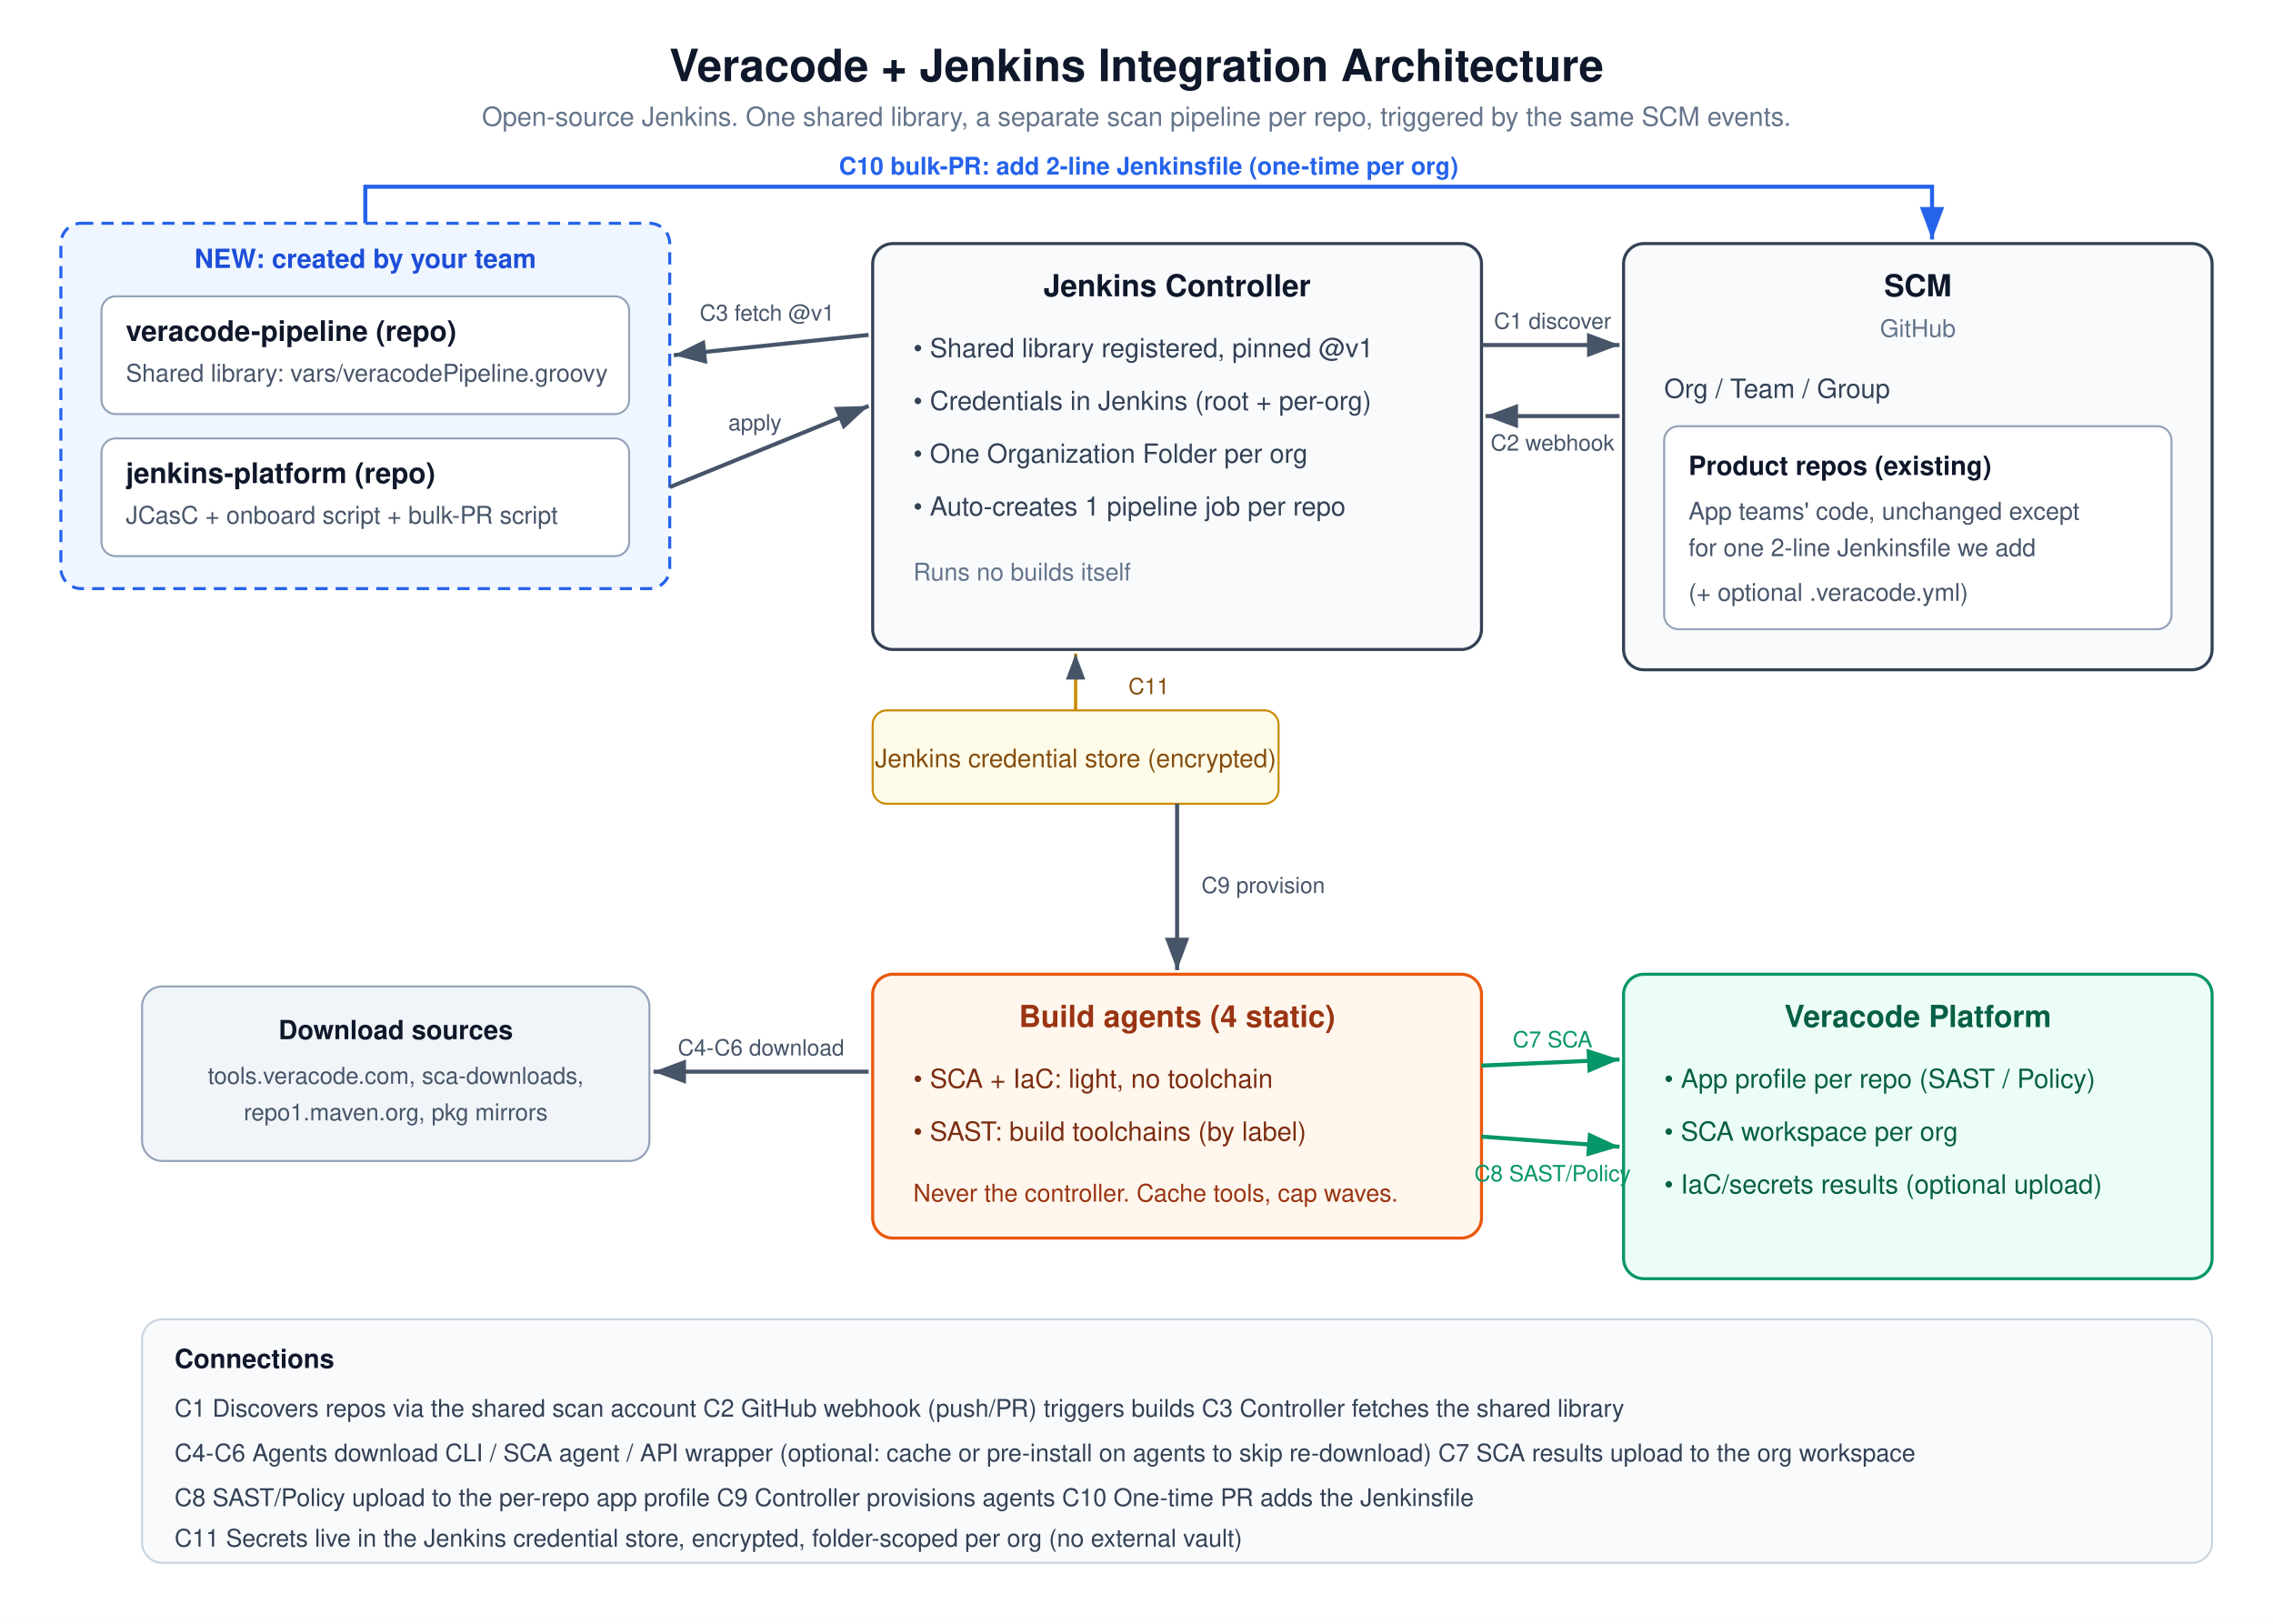
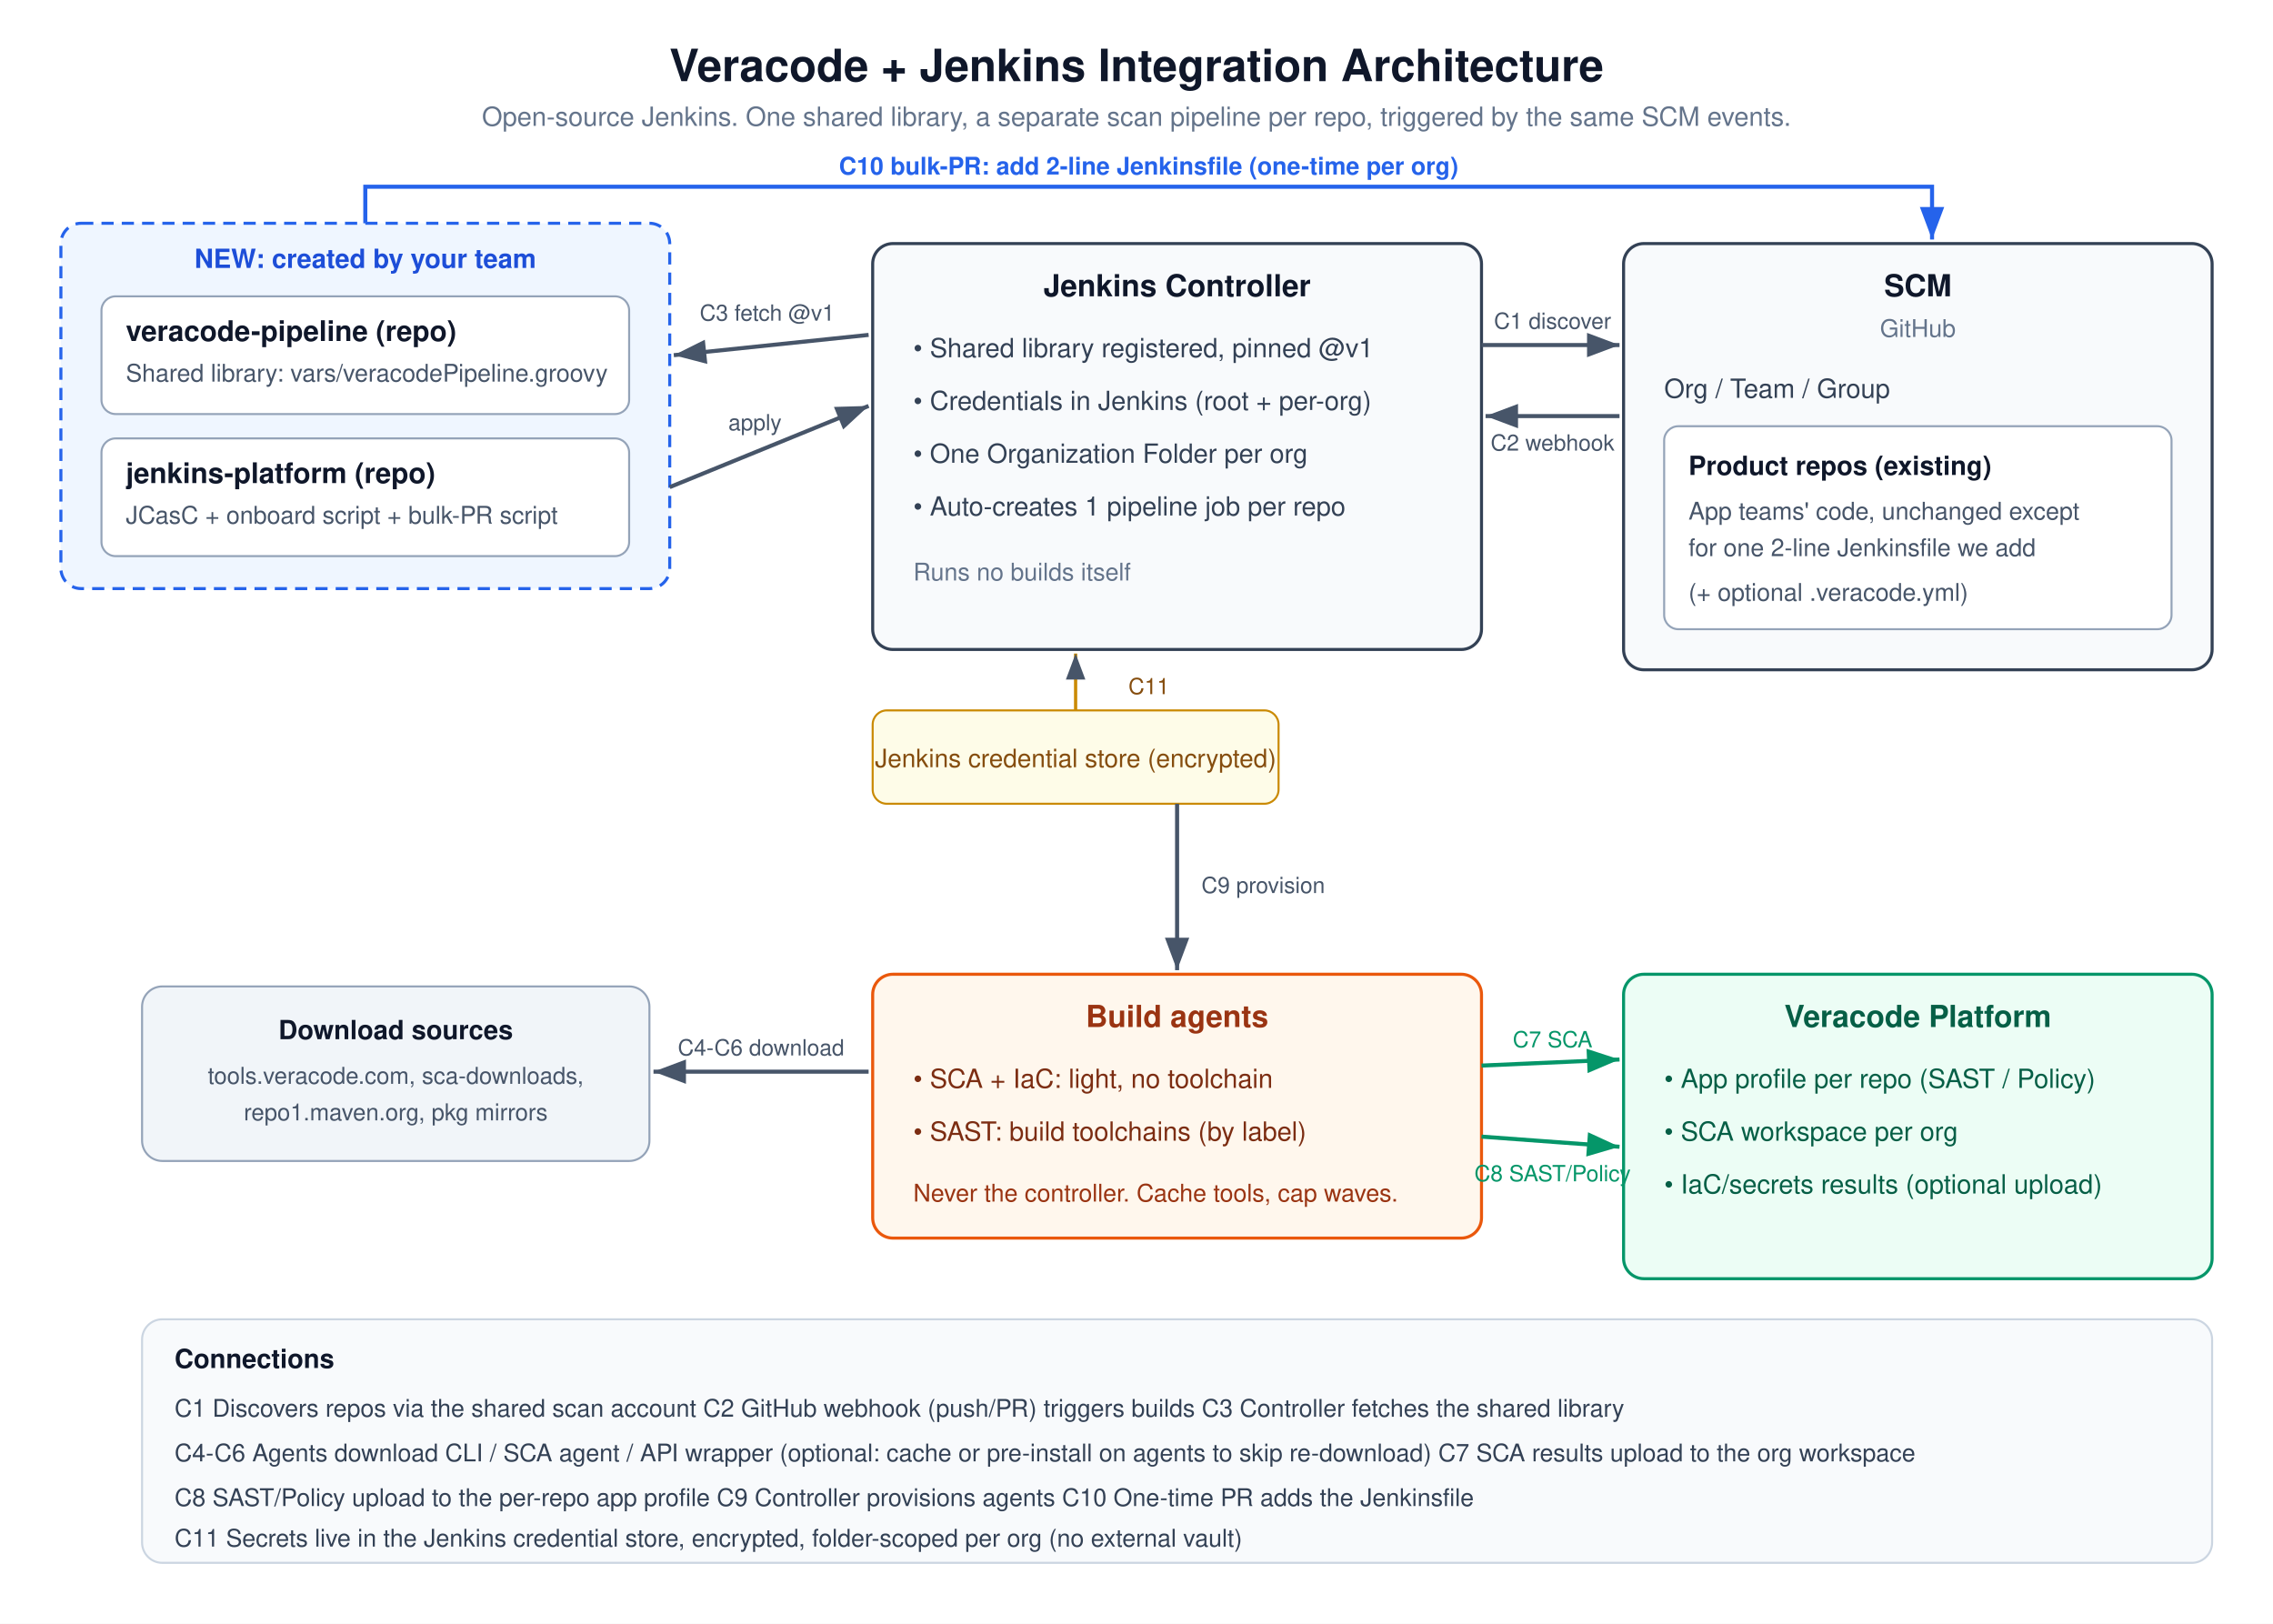
<svg xmlns="http://www.w3.org/2000/svg" viewBox="0 0 1120 800" font-family="Segoe UI, Helvetica, Arial, sans-serif">
  <defs>
    <marker id="arrow" markerWidth="10" markerHeight="10" refX="8" refY="3" orient="auto" markerUnits="strokeWidth">
      <path d="M0,0 L8,3 L0,6 Z" fill="#475569" />
    </marker>
    <marker id="arrowblue" markerWidth="10" markerHeight="10" refX="8" refY="3" orient="auto" markerUnits="strokeWidth">
      <path d="M0,0 L8,3 L0,6 Z" fill="#2563eb" />
    </marker>
    <marker id="arrowgreen" markerWidth="10" markerHeight="10" refX="8" refY="3" orient="auto" markerUnits="strokeWidth">
      <path d="M0,0 L8,3 L0,6 Z" fill="#059669" />
    </marker>
  </defs>
  <rect x="0" y="0" width="1120" height="800" fill="#ffffff" />
  <text x="560" y="40" text-anchor="middle" font-size="22" font-weight="700" fill="#0f172a">Veracode + Jenkins Integration Architecture</text>
  <text x="560" y="62" text-anchor="middle" font-size="13" fill="#64748b">Open-source Jenkins. One shared library, a separate scan pipeline per repo, triggered by the same SCM events.</text>
  <polyline points="180,120 180,92 952,92 952,118" fill="none" stroke="#2563eb" stroke-width="2" marker-end="url(#arrowblue)" />
  <text x="566" y="86" text-anchor="middle" font-size="12" fill="#2563eb" font-weight="600">C10  bulk-PR: add 2-line Jenkinsfile (one-time per org)</text>
  <rect x="30" y="110" width="300" height="180" rx="10" fill="#eff6ff" stroke="#2563eb" stroke-width="1.5" stroke-dasharray="6 4" />
  <text x="180" y="132" text-anchor="middle" font-size="13" font-weight="700" fill="#1d4ed8">NEW: created by your team</text>
  <rect x="50" y="146" width="260" height="58" rx="7" fill="#ffffff" stroke="#94a3b8" />
  <text x="62" y="168" font-size="14" font-weight="700" fill="#0f172a">veracode-pipeline (repo)</text>
  <text x="62" y="188" font-size="12" fill="#475569">Shared library: vars/veracodePipeline.groovy</text>
  <rect x="50" y="216" width="260" height="58" rx="7" fill="#ffffff" stroke="#94a3b8" />
  <text x="62" y="238" font-size="14" font-weight="700" fill="#0f172a">jenkins-platform (repo)</text>
  <text x="62" y="258" font-size="12" fill="#475569">JCasC + onboard script + bulk-PR script</text>
  <rect x="430" y="120" width="300" height="200" rx="10" fill="#f8fafc" stroke="#334155" stroke-width="1.5" />
  <text x="580" y="146" text-anchor="middle" font-size="15" font-weight="700" fill="#0f172a">Jenkins Controller</text>
  <text x="450" y="176" font-size="13" fill="#334155">• Shared library registered, pinned @v1</text>
  <text x="450" y="202" font-size="13" fill="#334155">• Credentials in Jenkins (root + per-org)</text>
  <text x="450" y="228" font-size="13" fill="#334155">• One Organization Folder per org</text>
  <text x="450" y="254" font-size="13" fill="#334155">• Auto-creates 1 pipeline job per repo</text>
  <text x="450" y="286" font-size="12" fill="#64748b">Runs no builds itself</text>
  <rect x="430" y="350" width="200" height="46" rx="7" fill="#fefce8" stroke="#ca8a04" />
  <text x="530" y="378" text-anchor="middle" font-size="12.5" fill="#854d0e">Jenkins credential store (encrypted)</text>
  <rect x="430" y="480" width="300" height="130" rx="10" fill="#fff7ed" stroke="#ea580c" stroke-width="1.5" />
-   <text x="580" y="506" text-anchor="middle" font-size="15" font-weight="700" fill="#9a3412">Build agents (4 static)</text>
+   <text x="580" y="506" text-anchor="middle" font-size="15" font-weight="700" fill="#9a3412">Build agents</text>
  <text x="450" y="536" font-size="13" fill="#7c2d12">• SCA + IaC: light, no toolchain</text>
  <text x="450" y="562" font-size="13" fill="#7c2d12">• SAST: build toolchains (by label)</text>
  <text x="450" y="592" font-size="12" fill="#9a3412">Never the controller. Cache tools, cap waves.</text>
  <rect x="70" y="486" width="250" height="86" rx="10" fill="#f1f5f9" stroke="#94a3b8" />
  <text x="195" y="512" text-anchor="middle" font-size="13" font-weight="700" fill="#0f172a">Download sources</text>
  <text x="195" y="534" text-anchor="middle" font-size="11.5" fill="#475569">tools.veracode.com, sca-downloads,</text>
  <text x="195" y="552" text-anchor="middle" font-size="11.5" fill="#475569">repo1.maven.org, pkg mirrors</text>
  <rect x="800" y="120" width="290" height="210" rx="10" fill="#f8fafc" stroke="#334155" stroke-width="1.5" />
  <text x="945" y="146" text-anchor="middle" font-size="15" font-weight="700" fill="#0f172a">SCM</text>
  <text x="945" y="166" text-anchor="middle" font-size="12" fill="#64748b">GitHub</text>
  <text x="820" y="196" font-size="13" fill="#334155">Org / Team / Group</text>
  <rect x="820" y="210" width="250" height="100" rx="7" fill="#ffffff" stroke="#94a3b8" />
  <text x="832" y="234" font-size="13" font-weight="700" fill="#0f172a">Product repos (existing)</text>
  <text x="832" y="256" font-size="12" fill="#475569">App teams' code, unchanged except</text>
  <text x="832" y="274" font-size="12" fill="#475569">for one 2-line Jenkinsfile we add</text>
  <text x="832" y="296" font-size="12" fill="#475569">(+ optional .veracode.yml)</text>
  <rect x="800" y="480" width="290" height="150" rx="10" fill="#ecfdf5" stroke="#059669" stroke-width="1.5" />
  <text x="945" y="506" text-anchor="middle" font-size="15" font-weight="700" fill="#065f46">Veracode Platform</text>
  <text x="820" y="536" font-size="13" fill="#065f46">• App profile per repo (SAST / Policy)</text>
  <text x="820" y="562" font-size="13" fill="#065f46">• SCA workspace per org</text>
  <text x="820" y="588" font-size="13" fill="#065f46">• IaC/secrets results (optional upload)</text>
  <line x1="330" y1="240" x2="428" y2="200" stroke="#475569" stroke-width="2" marker-end="url(#arrow)" />
  <text x="372" y="212" text-anchor="middle" font-size="11" fill="#475569">apply</text>
  <line x1="428" y1="165" x2="332" y2="175" stroke="#475569" stroke-width="2" marker-end="url(#arrow)" />
  <text x="378" y="158" text-anchor="middle" font-size="11" fill="#475569">C3 fetch @v1</text>
  <line x1="730" y1="170" x2="798" y2="170" stroke="#475569" stroke-width="2" marker-end="url(#arrow)" />
  <text x="765" y="162" text-anchor="middle" font-size="11" fill="#475569">C1 discover</text>
  <line x1="798" y1="205" x2="732" y2="205" stroke="#475569" stroke-width="2" marker-end="url(#arrow)" />
  <text x="765" y="222" text-anchor="middle" font-size="11" fill="#475569">C2 webhook</text>
  <line x1="580" y1="396" x2="580" y2="478" stroke="#475569" stroke-width="2" marker-end="url(#arrow)" />
  <text x="592" y="440" font-size="11" fill="#475569">C9 provision</text>
  <line x1="530" y1="350" x2="530" y2="322" stroke="#ca8a04" stroke-width="1.6" marker-end="url(#arrow)" />
  <text x="556" y="342" font-size="11" fill="#854d0e">C11</text>
  <line x1="428" y1="528" x2="322" y2="528" stroke="#475569" stroke-width="2" marker-end="url(#arrow)" />
  <text x="375" y="520" text-anchor="middle" font-size="11" fill="#475569">C4-C6 download</text>
  <line x1="730" y1="525" x2="798" y2="522" stroke="#059669" stroke-width="2" marker-end="url(#arrowgreen)" />
  <text x="765" y="516" text-anchor="middle" font-size="11" fill="#059669">C7 SCA</text>
  <line x1="730" y1="560" x2="798" y2="565" stroke="#059669" stroke-width="2" marker-end="url(#arrowgreen)" />
  <text x="765" y="582" text-anchor="middle" font-size="11" fill="#059669">C8 SAST/Policy</text>
  <rect x="70" y="650" width="1020" height="120" rx="10" fill="#f8fafc" stroke="#cbd5e1" />
  <text x="86" y="674" font-size="13" font-weight="700" fill="#0f172a">Connections</text>
  <text x="86" y="698" font-size="12" fill="#334155">C1  Discovers repos via the shared scan account      C2  GitHub webhook (push/PR) triggers builds      C3  Controller fetches the shared library</text>
  <text x="86" y="720" font-size="12" fill="#334155">C4-C6  Agents download CLI / SCA agent / API wrapper (optional: cache or pre-install on agents to skip re-download)      C7  SCA results upload to the org workspace</text>
  <text x="86" y="742" font-size="12" fill="#334155">C8  SAST/Policy upload to the per-repo app profile      C9  Controller provisions agents      C10  One-time PR adds the Jenkinsfile</text>
  <text x="86" y="762" font-size="12" fill="#334155">C11  Secrets live in the Jenkins credential store, encrypted, folder-scoped per org (no external vault)</text>
</svg>
